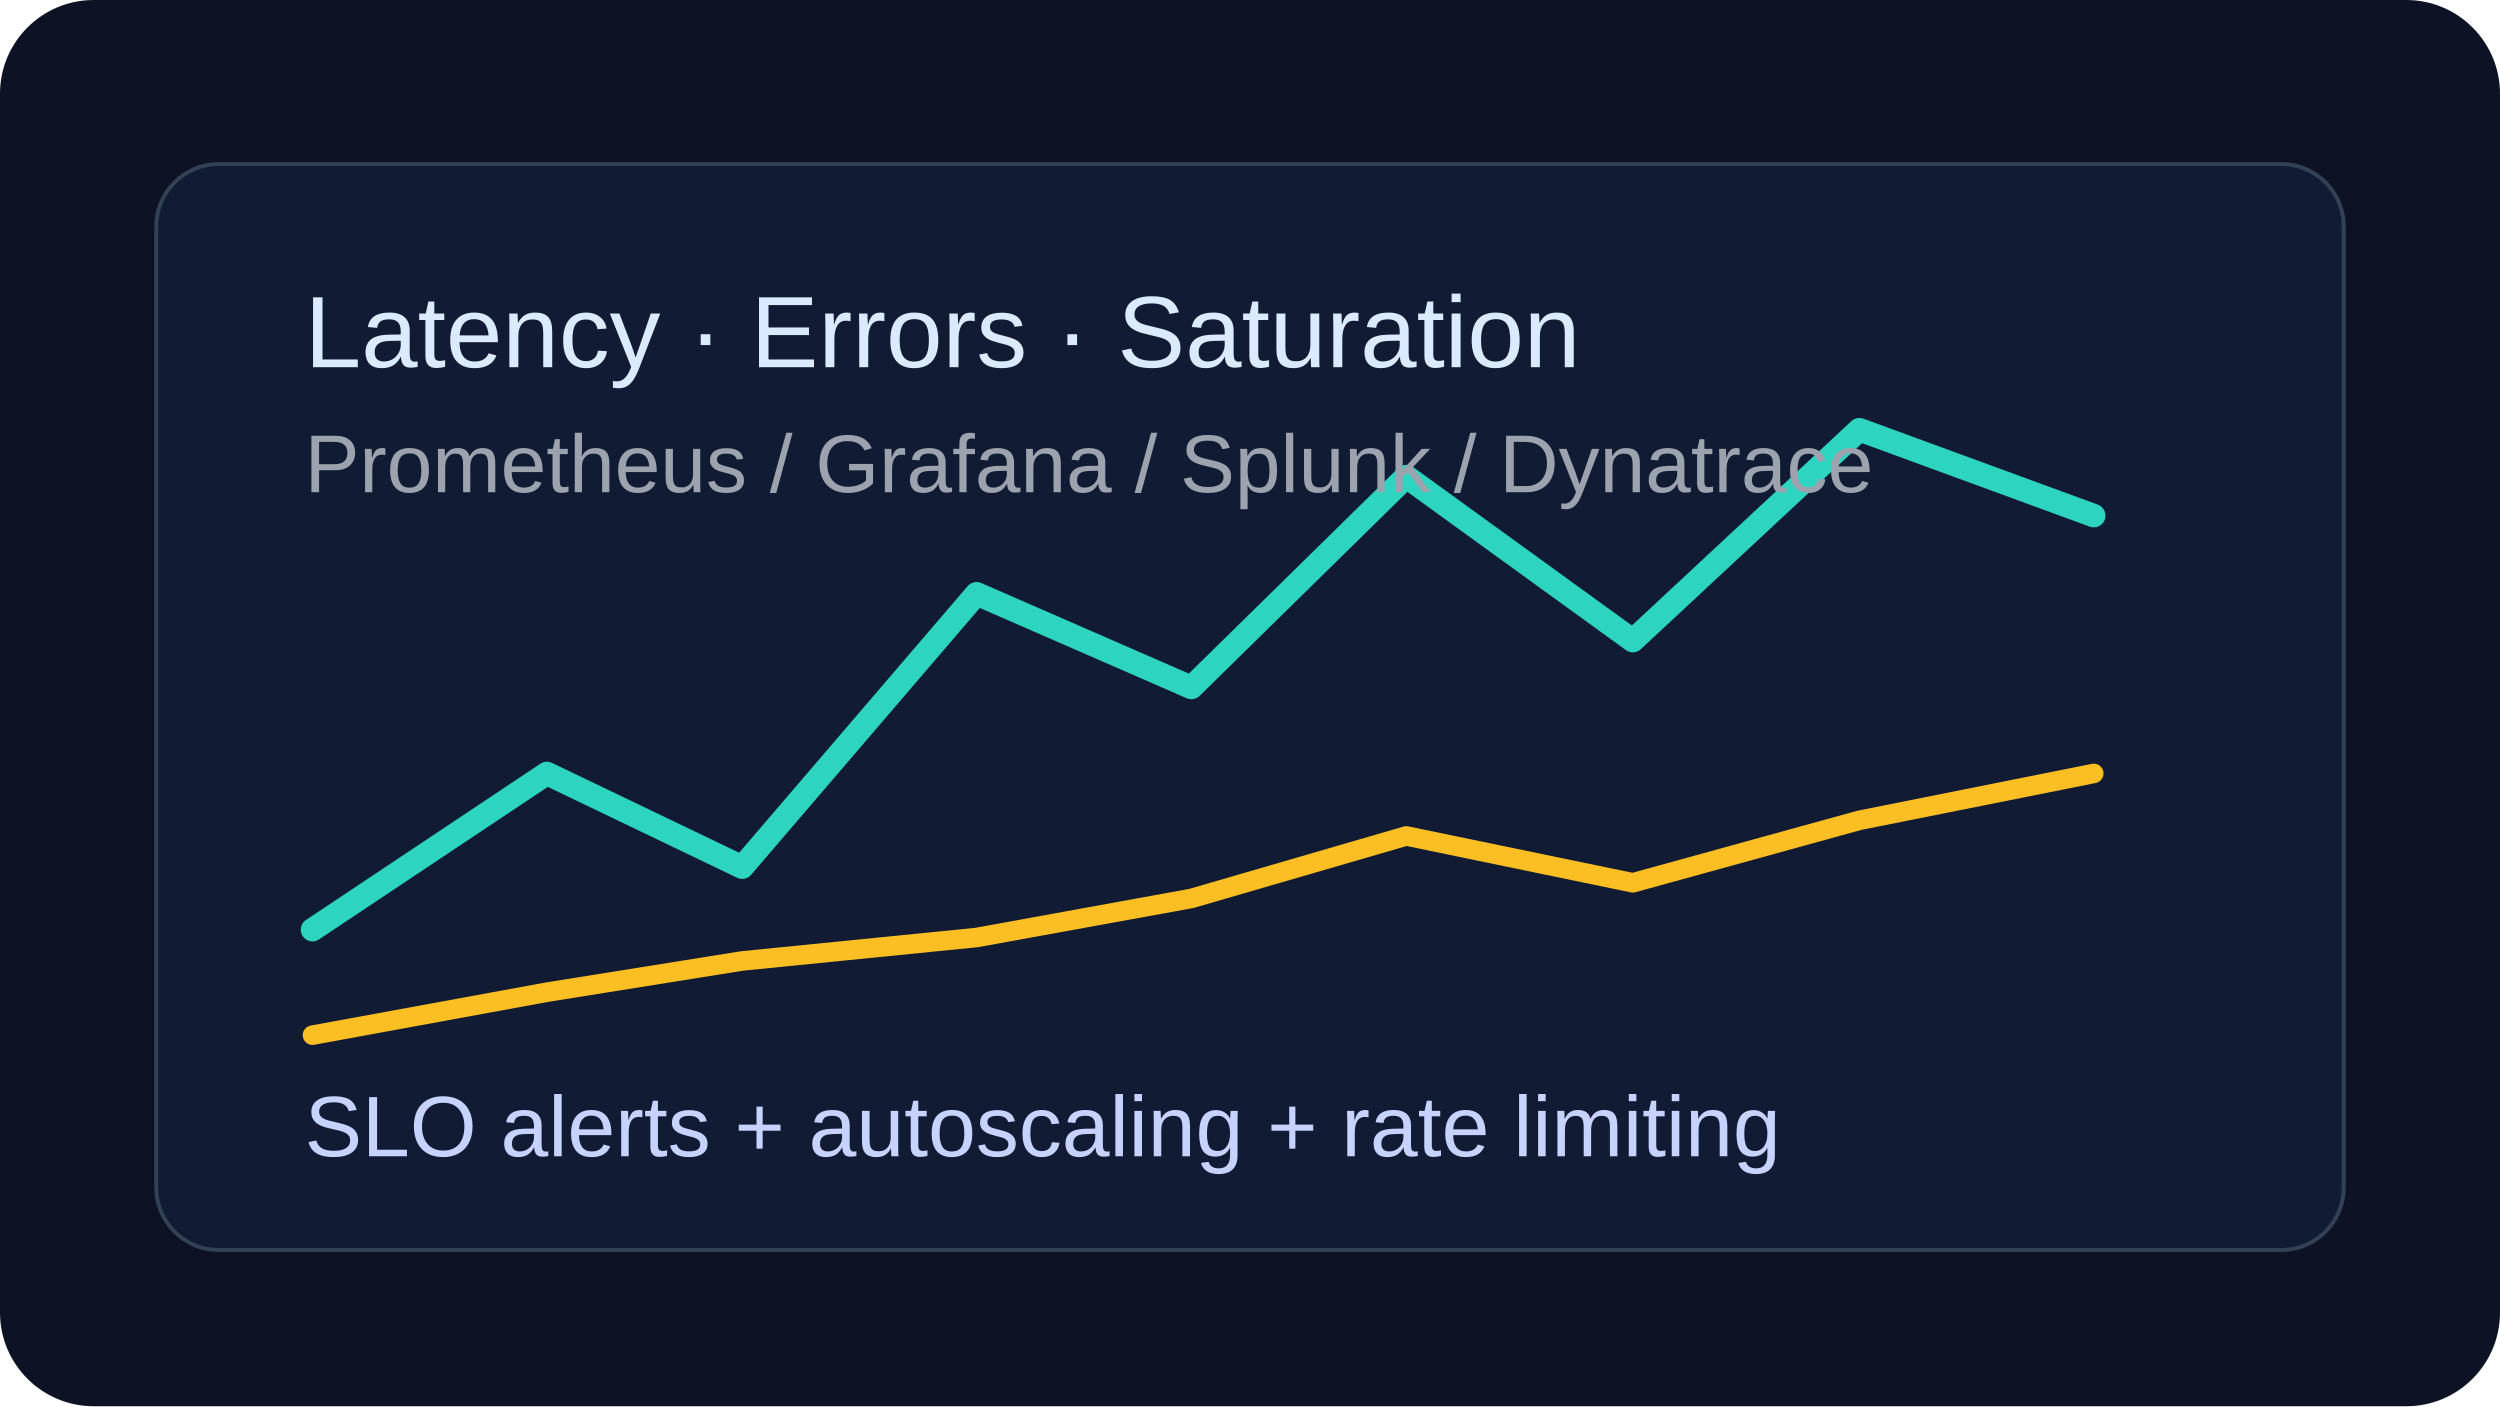
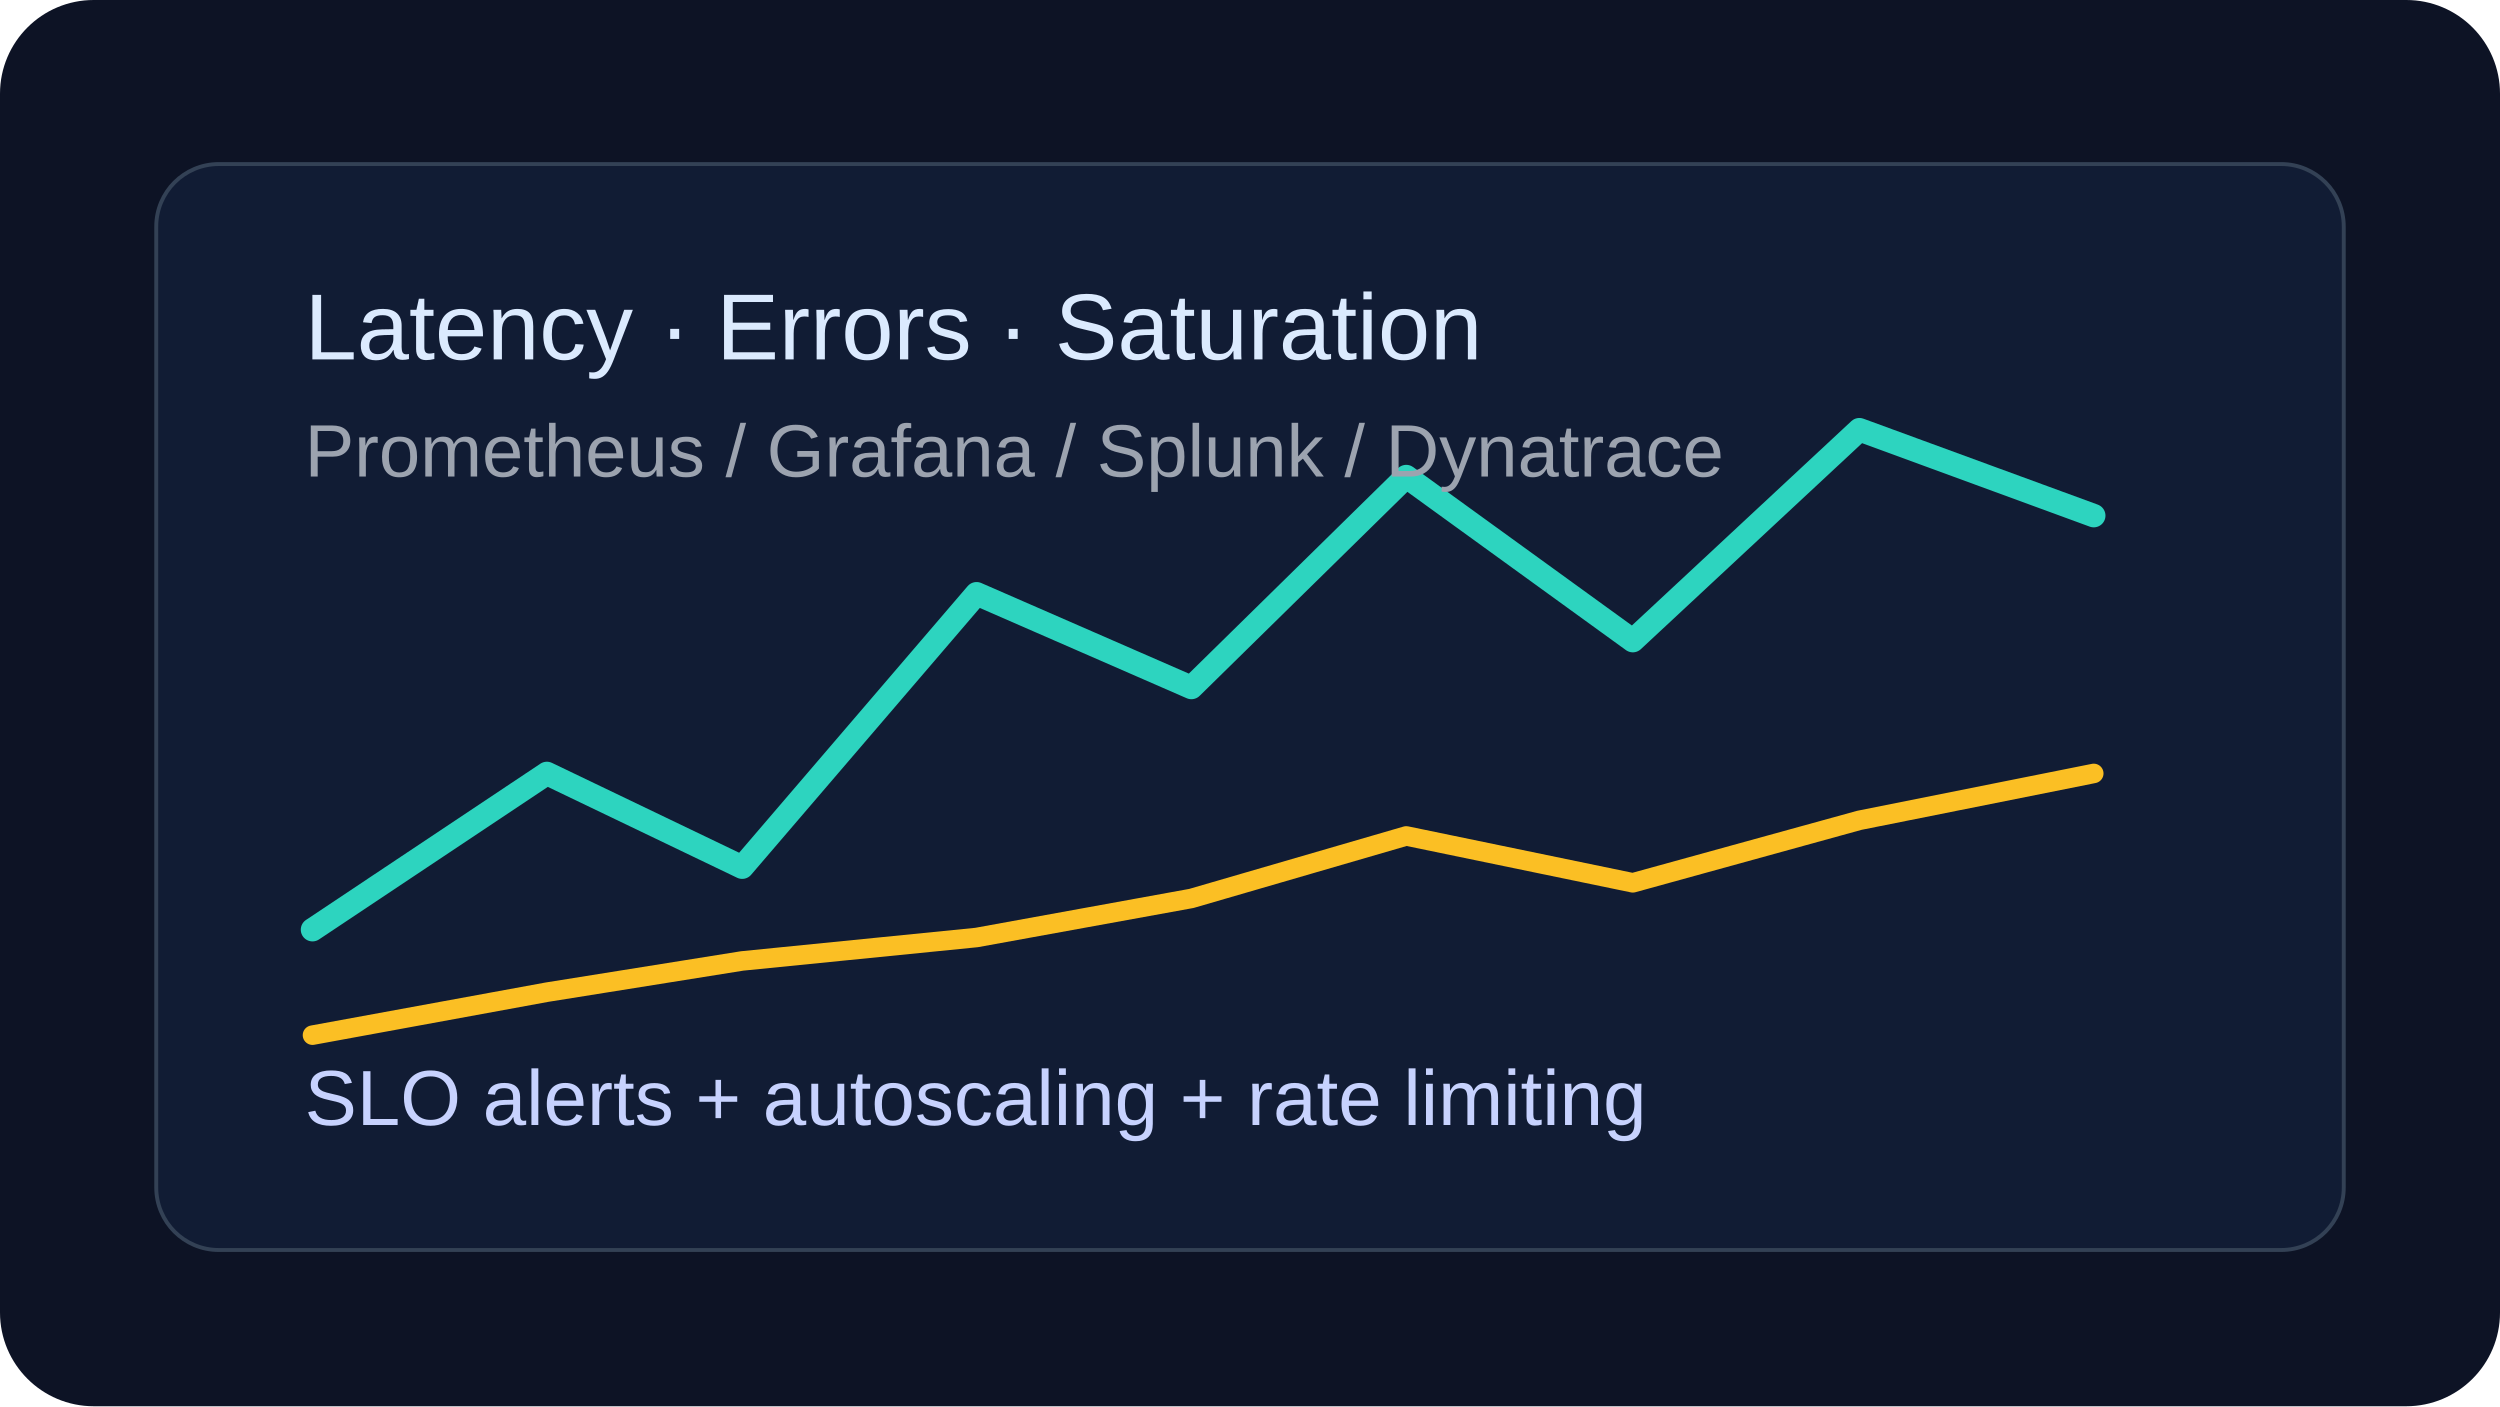
<svg xmlns="http://www.w3.org/2000/svg" width="640" height="360" viewBox="0 0 640 360" fill="none">
  <rect width="640" height="360" rx="24" fill="#0D1325" />
  <rect x="40" y="42" width="560" height="278" rx="16" fill="#111C34" stroke="#334155" />
  <path d="M80 238L140 198L190 222L250 152L305 176L360 122L418 164L476 110L536 132" stroke="#2DD4BF" stroke-width="6" stroke-linecap="round" stroke-linejoin="round" />
  <path d="M80 265L140 254L190 246L250 240L305 230L360 214L418 226L476 210L536 198" stroke="#FBBF24" stroke-width="5" stroke-linecap="round" stroke-linejoin="round" />
-   <text x="78" y="94" fill="#DBEAFE" font-size="26" font-family="Arial">Latency · Errors · Saturation</text>
-   <text x="78" y="126" fill="#9CA3AF" font-size="21" font-family="Arial">Prometheus / Grafana / Splunk / Dynatrace</text>
-   <text x="78" y="296" fill="#C7D2FE" font-size="22" font-family="Arial">SLO alerts + autoscaling + rate limiting</text>
+   <text x="78" y="92" fill="#DBEAFE" font-size="24" font-family="Arial">Latency · Errors · Saturation</text>
+   <text x="78" y="122" fill="#9CA3AF" font-size="19" font-family="Arial">Prometheus / Grafana / Splunk / Dynatrace</text>
+   <text x="78" y="288" fill="#C7D2FE" font-size="20" font-family="Arial">SLO alerts + autoscaling + rate limiting</text>
</svg>
